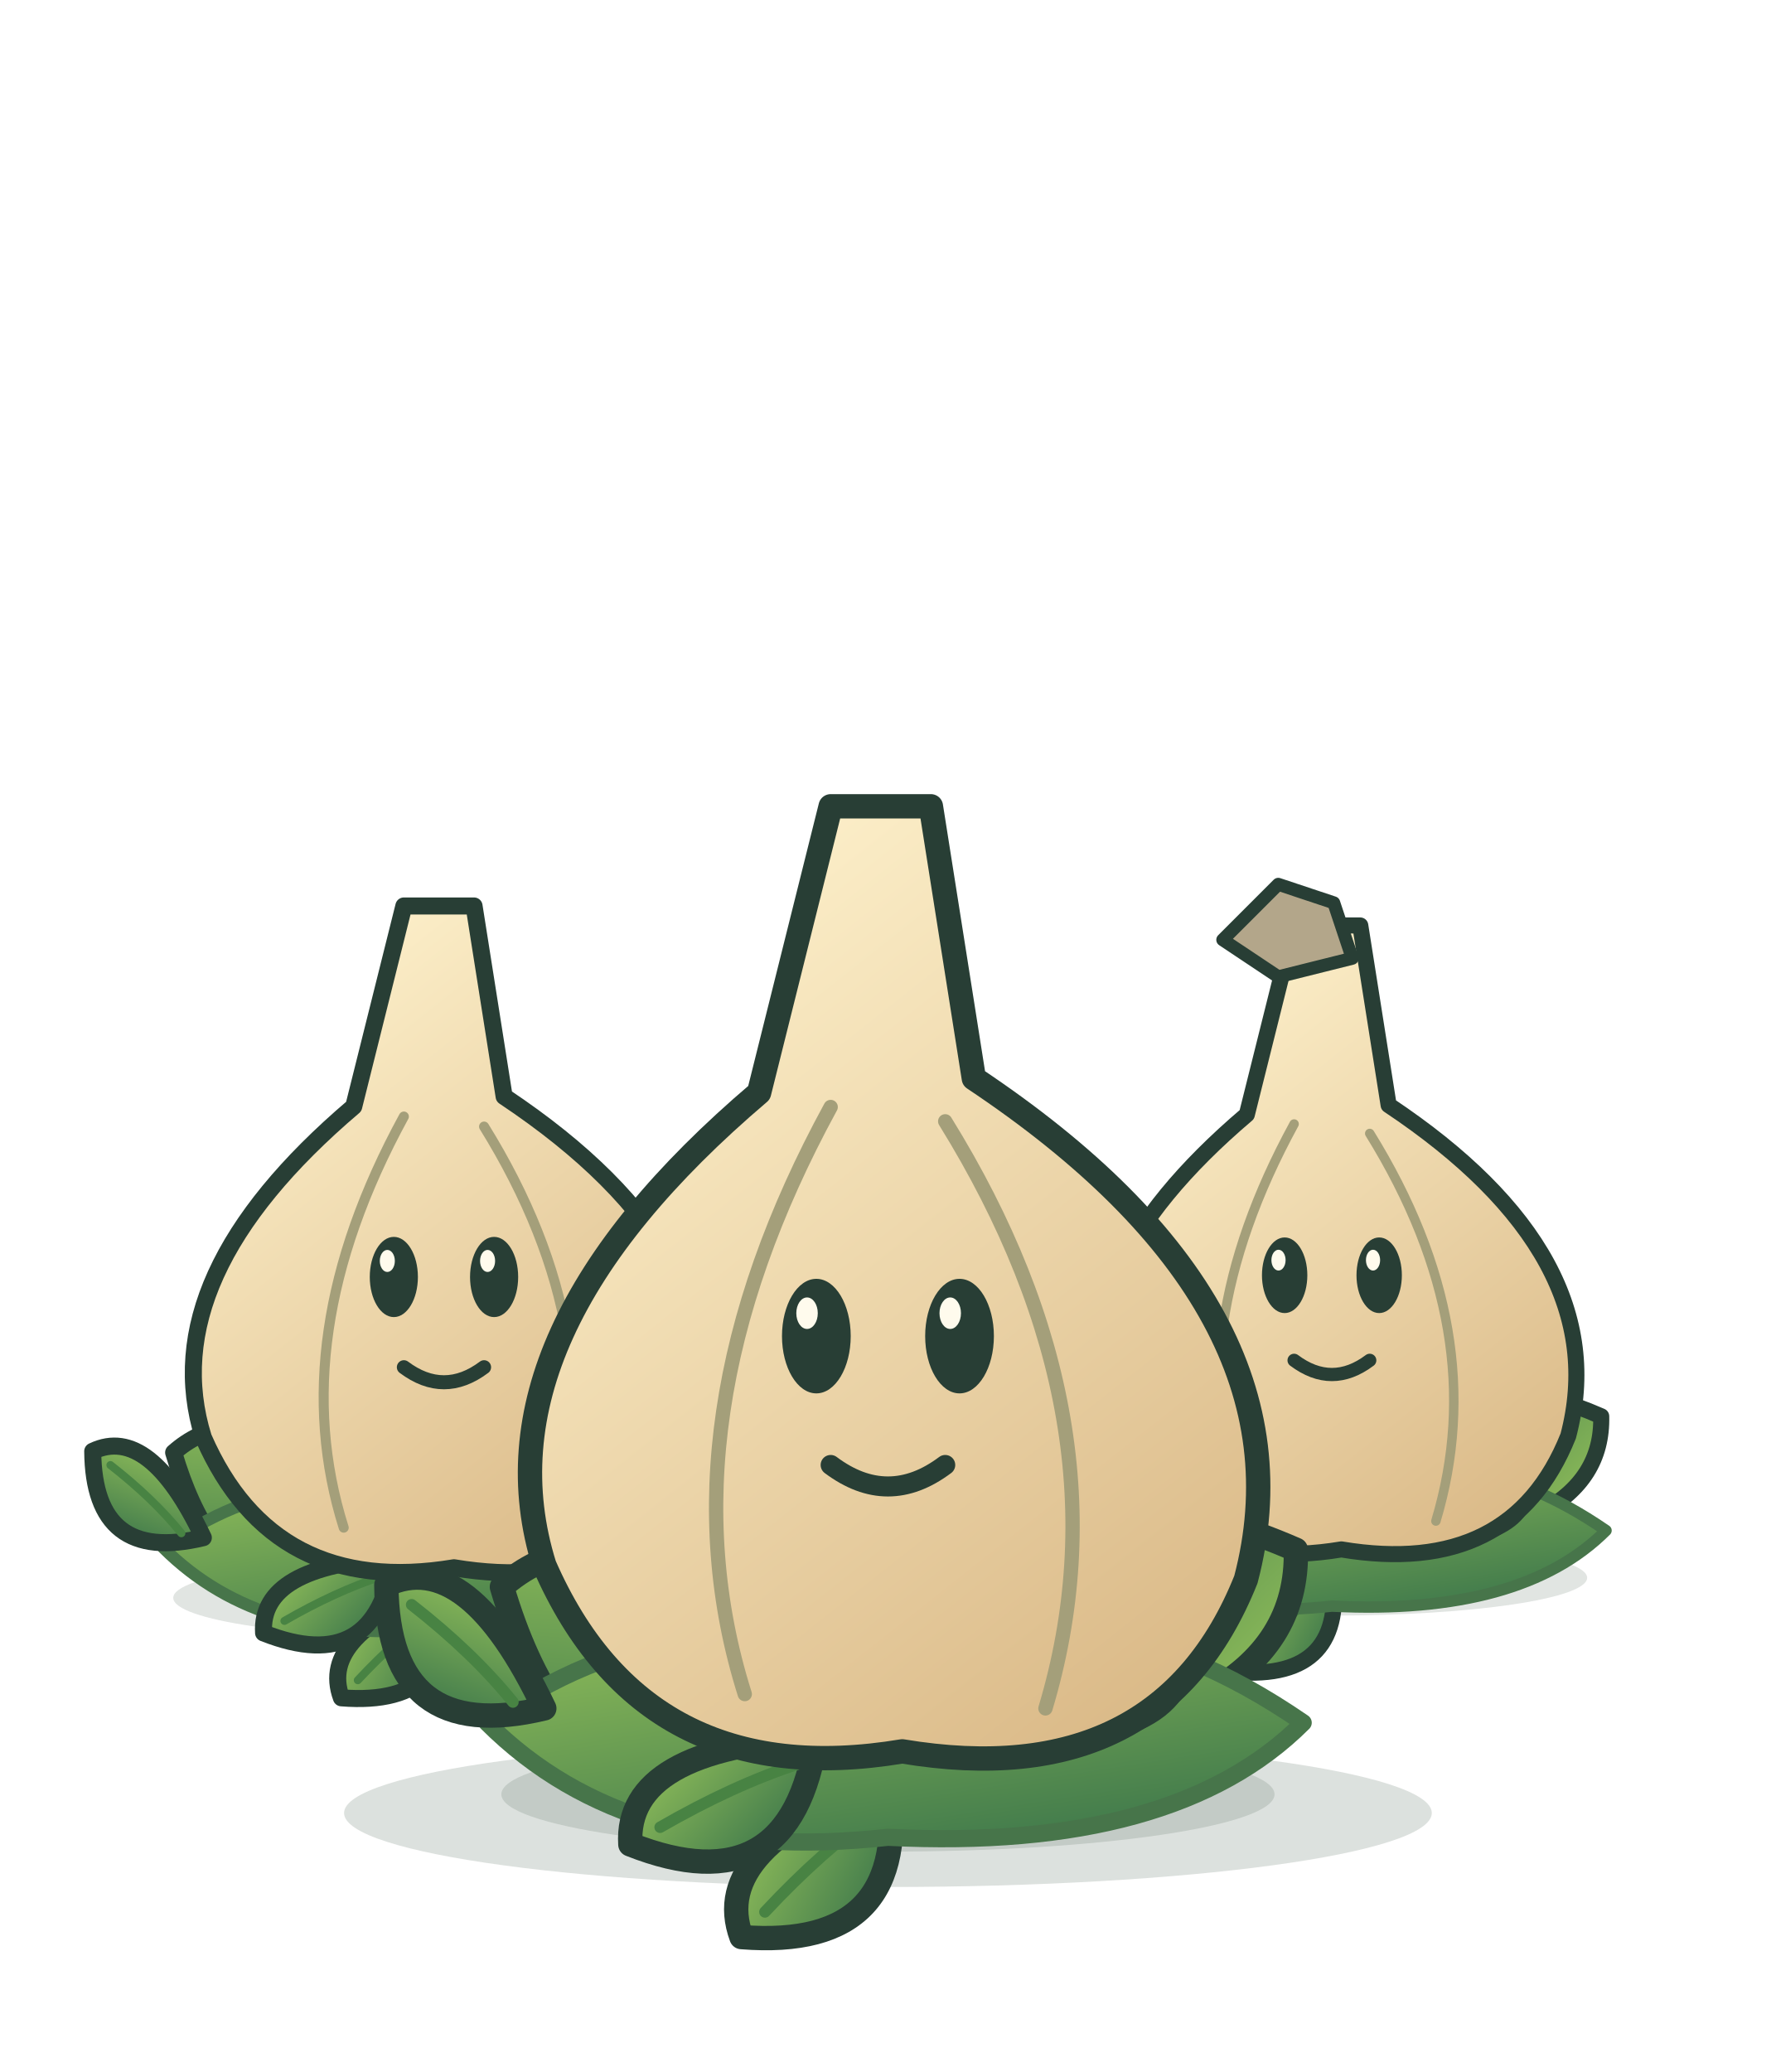
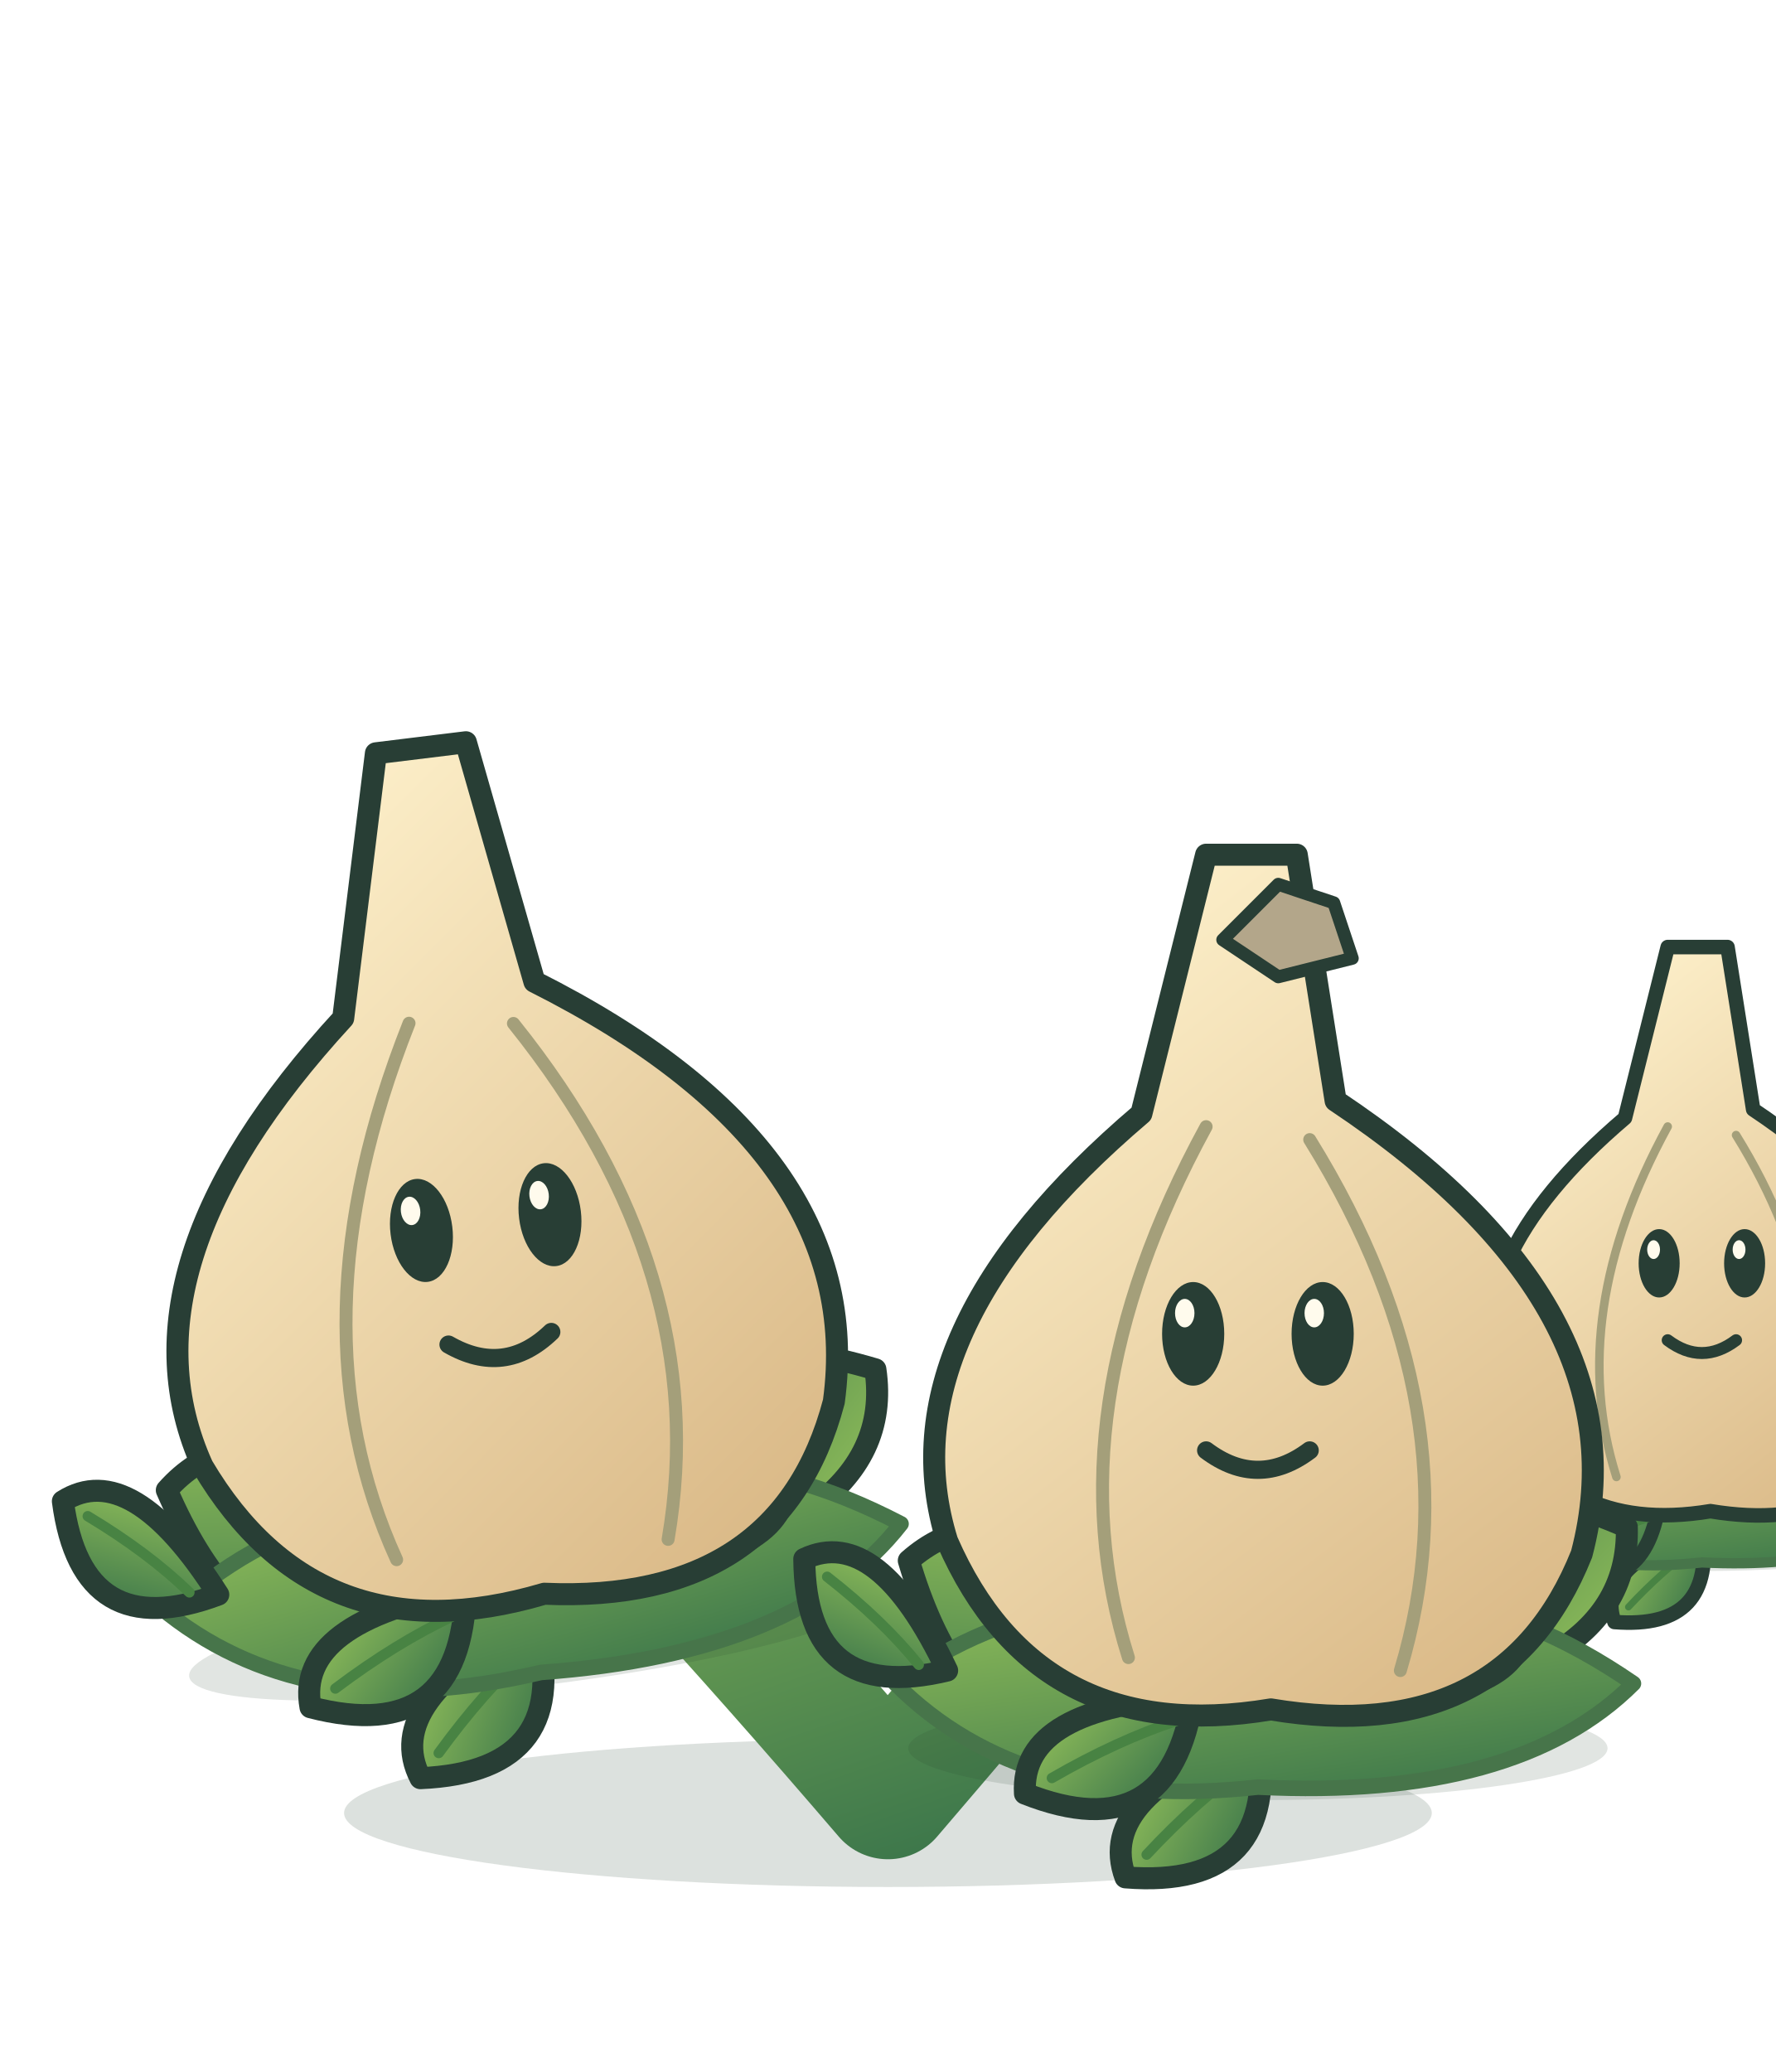
- <svg xmlns="http://www.w3.org/2000/svg" width="192" height="224" viewBox="-48 -60 96 112" data-plant-kind="fusion_prime_garlic" data-facing="right" data-model-archetype="garlic" data-geometry-signature="cd1b3ad1bd450af93a1dbc5aaf90edf0">
+ <svg xmlns="http://www.w3.org/2000/svg" width="192" height="224" viewBox="-48 -60 96 112" data-plant-kind="fusion_prime_garlic" data-facing="right" data-model-archetype="garlic" data-geometry-signature="ec1674c91ce12bd44b1166a169c8be1a">
  <defs>
    <linearGradient id="skin" x1=".2" y1="0" x2=".8" y2="1">
      <stop stop-color="#fff3ce" />
      <stop offset="1" stop-color="#dab987" />
    </linearGradient>
    <linearGradient id="lf" x1=".2" y1="0" x2=".8" y2="1">
      <stop stop-color="#88b758" />
      <stop offset="1" stop-color="#3d774b" />
    </linearGradient>
  </defs>
  <g stroke-linejoin="round" stroke-linecap="round">
    <ellipse cx="0" cy="38" rx="29.4" ry="4" fill="#233e2b" opacity=".16" />
-     <g transform="translate(-24.0 7.4) rotate(0.0) scale(0.542)">
-       <g data-part="base">
-         <ellipse cx="0" cy="35" rx="27" ry="4" fill="#233e2b" opacity=".14" stroke="none" stroke-width="0" />
-         <path d="M-4 32 Q-1 17 -4 -5 L3 -5 Q6 13 3 32Z" fill="url(#lf)" stroke="#283e35" stroke-width="1.7" />
-         <path d="M-1 27 Q2 16 -1 4" fill="none" stroke="#a6cd6b" stroke-width="1.5" />
-         <g transform="translate(-1 31) rotate(22)">
-           <path d="M0 0 Q-22.40 -11.20 -28 0 Q-14.0 17.64 0 0Z" fill="url(#lf)" stroke="#283e35" stroke-width="1.7" />
-           <path d="M-2 1 Q-12.6 0 -23.52 0" fill="none" stroke="#488343" stroke-width="0.8" />
+     <g data-organ="twin" data-ingredient="garlic">
+       <path d="M 0 37 Q -12 23 -22 13 M 0 37 Q 12 23 20 13" fill="none" stroke="url(#lf)" stroke-width="7" />
+       <g transform="translate(-22.0 4.0) rotate(-7.0) scale(0.700)">
+         <g data-part="base">
+           <ellipse cx="0" cy="35" rx="27" ry="4" fill="#233e2b" opacity=".14" stroke="none" stroke-width="0" />
+           <path d="M-4 32 Q-1 17 -4 -5 L3 -5 Q6 13 3 32Z" fill="url(#lf)" stroke="#283e35" stroke-width="1.7" />
+           <path d="M-1 27 Q2 16 -1 4" fill="none" stroke="#a6cd6b" stroke-width="1.5" />
+           <g transform="translate(-1 31) rotate(22)">
+             <path d="M0 0 Q-22.40 -11.20 -28 0 Q-14.0 17.64 0 0Z" fill="url(#lf)" stroke="#283e35" stroke-width="1.7" />
+             <path d="M-2 1 Q-12.6 0 -23.52 0" fill="none" stroke="#488343" stroke-width="0.8" />
+           </g>
+           <g transform="translate(2 32) rotate(152)">
+             <path d="M0 0 Q-24.0 -12.0 -30 0 Q-15.0 18.9 0 0Z" fill="url(#lf)" stroke="#283e35" stroke-width="1.7" />
+             <path d="M-2 1 Q-13.5 0 -25.2 0" fill="none" stroke="#488343" stroke-width="0.8" />
+           </g>
+           <g transform="translate(0 34) rotate(-47)">
+             <path d="M0 0 Q-12.0 -6.0 -15 0 Q-7.5 9.45 0 0Z" fill="url(#lf)" stroke="#283e35" stroke-width="1.7" />
+             <path d="M-2 1 Q-6.75 0 -12.6 0" fill="none" stroke="#488343" stroke-width="0.8" />
+           </g>
+           <path d="M-28 30 Q-14 20 0 27 Q13 19 29 30 Q20 39 0 38 Q-18 40 -28 30Z" fill="url(#lf)" stroke="#47754a" stroke-width="1.2" />
+           <g transform="translate(-5 31) rotate(-30)">
+             <path d="M0 0 Q-12.0 -6.0 -15 0 Q-7.5 9.45 0 0Z" fill="url(#lf)" stroke="#283e35" stroke-width="1.7" />
+             <path d="M-2 1 Q-6.75 0 -12.6 0" fill="none" stroke="#488343" stroke-width="0.8" />
+           </g>
+           <g transform="translate(8 31) rotate(155)">
+             <path d="M0 0 Q-11.20 -5.60 -14 0 Q-7.0 8.82 0 0Z" fill="url(#lf)" stroke="#283e35" stroke-width="1.7" />
+             <path d="M-2 1 Q-6.3 0 -11.76 0" fill="none" stroke="#488343" stroke-width="0.8" />
+           </g>
+           <g transform="translate(-24 29) rotate(38)">
+             <path d="M0 0 Q-11.20 -5.60 -14 0 Q-7.0 8.82 0 0Z" fill="url(#lf)" stroke="#283e35" stroke-width="1.7" />
+             <path d="M-2 1 Q-6.3 0 -11.76 0" fill="none" stroke="#488343" stroke-width="0.8" />
+           </g>
        </g>
-         <g transform="translate(2 32) rotate(152)">
-           <path d="M0 0 Q-24.0 -12.0 -30 0 Q-15.0 18.9 0 0Z" fill="url(#lf)" stroke="#283e35" stroke-width="1.7" />
-           <path d="M-2 1 Q-13.5 0 -25.2 0" fill="none" stroke="#488343" stroke-width="0.8" />
-         </g>
-         <g transform="translate(0 34) rotate(-47)">
-           <path d="M0 0 Q-12.0 -6.0 -15 0 Q-7.5 9.45 0 0Z" fill="url(#lf)" stroke="#283e35" stroke-width="1.7" />
-           <path d="M-2 1 Q-6.75 0 -12.6 0" fill="none" stroke="#488343" stroke-width="0.8" />
-         </g>
-         <path d="M-28 30 Q-14 20 0 27 Q13 19 29 30 Q20 39 0 38 Q-18 40 -28 30Z" fill="url(#lf)" stroke="#47754a" stroke-width="1.2" />
-         <g transform="translate(-5 31) rotate(-30)">
-           <path d="M0 0 Q-12.0 -6.0 -15 0 Q-7.5 9.45 0 0Z" fill="url(#lf)" stroke="#283e35" stroke-width="1.7" />
-           <path d="M-2 1 Q-6.75 0 -12.6 0" fill="none" stroke="#488343" stroke-width="0.8" />
-         </g>
-         <g transform="translate(8 31) rotate(155)">
-           <path d="M0 0 Q-11.20 -5.60 -14 0 Q-7.0 8.82 0 0Z" fill="url(#lf)" stroke="#283e35" stroke-width="1.7" />
-           <path d="M-2 1 Q-6.3 0 -11.76 0" fill="none" stroke="#488343" stroke-width="0.8" />
-         </g>
-         <g transform="translate(-24 29) rotate(38)">
-           <path d="M0 0 Q-11.20 -5.60 -14 0 Q-7.0 8.82 0 0Z" fill="url(#lf)" stroke="#283e35" stroke-width="1.7" />
-           <path d="M-2 1 Q-6.3 0 -11.76 0" fill="none" stroke="#488343" stroke-width="0.8" />
-         </g>
+         <path d="M-24 19 Q-29 3 -9 -14 L-4 -34 H3 L6 -15 Q30 1 25 20 Q19 35 1 32 Q-17 35 -24 19Z" fill="url(#skin)" stroke="#283e35" stroke-width="1.7" />
+         <path d="M-4 -13 Q-16 9 -10 28 M4 -12 Q17 9 11 29" fill="none" stroke="#a49f7a" stroke-width="1" />
+         <ellipse cx="-5" cy="3" rx="2.4" ry="4" fill="#283e35" stroke="none" stroke-width="1.4" />
+         <ellipse cx="-5.65" cy="1.4" rx="0.75" ry="1.1" fill="#fffbed" stroke="none" stroke-width="1.4" />
+         <ellipse cx="5" cy="3" rx="2.4" ry="4" fill="#283e35" stroke="none" stroke-width="1.4" />
+         <ellipse cx="4.35" cy="1.4" rx="0.75" ry="1.1" fill="#fffbed" stroke="none" stroke-width="1.4" />
+         <path d="M-4 12 q4 3 8 0" fill="none" stroke="#283e35" stroke-width="1.4" />
      </g>
-       <path d="M-24 19 Q-29 3 -9 -14 L-4 -34 H3 L6 -15 Q30 1 25 20 Q19 35 1 32 Q-17 35 -24 19Z" fill="url(#skin)" stroke="#283e35" stroke-width="1.7" />
-       <path d="M-4 -13 Q-16 9 -10 28 M4 -12 Q17 9 11 29" fill="none" stroke="#a49f7a" stroke-width="1" />
-       <ellipse cx="-5" cy="3" rx="2.4" ry="4" fill="#283e35" stroke="none" stroke-width="1.4" />
-       <ellipse cx="-5.65" cy="1.4" rx="0.75" ry="1.1" fill="#fffbed" stroke="none" stroke-width="1.4" />
-       <ellipse cx="5" cy="3" rx="2.4" ry="4" fill="#283e35" stroke="none" stroke-width="1.4" />
-       <ellipse cx="4.35" cy="1.4" rx="0.75" ry="1.1" fill="#fffbed" stroke="none" stroke-width="1.4" />
-       <path d="M-4 12 q4 3 8 0" fill="none" stroke="#283e35" stroke-width="1.4" />
    </g>
-     <g transform="translate(24.0 7.4) rotate(0.0) scale(0.511)">
+     <g transform="translate(44.0 6.9) rotate(0.0) scale(0.462)">
      <g data-part="base">
        <ellipse cx="0" cy="35" rx="27" ry="4" fill="#233e2b" opacity=".14" stroke="none" stroke-width="0" />
        <path d="M-4 32 Q-1 17 -4 -5 L3 -5 Q6 13 3 32Z" fill="url(#lf)" stroke="#283e35" stroke-width="1.7" />
        <path d="M-1 27 Q2 16 -1 4" fill="none" stroke="#a6cd6b" stroke-width="1.5" />
        <g transform="translate(-1 31) rotate(22)">
          <path d="M0 0 Q-22.40 -11.20 -28 0 Q-14.0 17.64 0 0Z" fill="url(#lf)" stroke="#283e35" stroke-width="1.7" />
          <path d="M-2 1 Q-12.6 0 -23.52 0" fill="none" stroke="#488343" stroke-width="0.8" />
        </g>
        <g transform="translate(2 32) rotate(152)">
          <path d="M0 0 Q-24.0 -12.0 -30 0 Q-15.0 18.9 0 0Z" fill="url(#lf)" stroke="#283e35" stroke-width="1.7" />
          <path d="M-2 1 Q-13.5 0 -25.2 0" fill="none" stroke="#488343" stroke-width="0.8" />
        </g>
        <g transform="translate(0 34) rotate(-47)">
          <path d="M0 0 Q-12.0 -6.0 -15 0 Q-7.5 9.45 0 0Z" fill="url(#lf)" stroke="#283e35" stroke-width="1.7" />
          <path d="M-2 1 Q-6.75 0 -12.6 0" fill="none" stroke="#488343" stroke-width="0.8" />
        </g>
        <path d="M-28 30 Q-14 20 0 27 Q13 19 29 30 Q20 39 0 38 Q-18 40 -28 30Z" fill="url(#lf)" stroke="#47754a" stroke-width="1.2" />
        <g transform="translate(-5 31) rotate(-30)">
          <path d="M0 0 Q-12.0 -6.0 -15 0 Q-7.5 9.45 0 0Z" fill="url(#lf)" stroke="#283e35" stroke-width="1.7" />
          <path d="M-2 1 Q-6.75 0 -12.6 0" fill="none" stroke="#488343" stroke-width="0.8" />
        </g>
        <g transform="translate(8 31) rotate(155)">
          <path d="M0 0 Q-11.20 -5.60 -14 0 Q-7.0 8.82 0 0Z" fill="url(#lf)" stroke="#283e35" stroke-width="1.7" />
          <path d="M-2 1 Q-6.3 0 -11.76 0" fill="none" stroke="#488343" stroke-width="0.8" />
        </g>
        <g transform="translate(-24 29) rotate(38)">
          <path d="M0 0 Q-11.20 -5.60 -14 0 Q-7.0 8.82 0 0Z" fill="url(#lf)" stroke="#283e35" stroke-width="1.7" />
          <path d="M-2 1 Q-6.3 0 -11.76 0" fill="none" stroke="#488343" stroke-width="0.8" />
        </g>
      </g>
      <path d="M-24 19 Q-29 3 -9 -14 L-4 -34 H3 L6 -15 Q30 1 25 20 Q19 35 1 32 Q-17 35 -24 19Z" fill="url(#skin)" stroke="#283e35" stroke-width="1.7" />
      <path d="M-4 -13 Q-16 9 -10 28 M4 -12 Q17 9 11 29" fill="none" stroke="#a49f7a" stroke-width="1" />
      <ellipse cx="-5" cy="3" rx="2.4" ry="4" fill="#283e35" stroke="none" stroke-width="1.4" />
      <ellipse cx="-5.65" cy="1.4" rx="0.75" ry="1.1" fill="#fffbed" stroke="none" stroke-width="1.4" />
      <ellipse cx="5" cy="3" rx="2.4" ry="4" fill="#283e35" stroke="none" stroke-width="1.4" />
      <ellipse cx="4.35" cy="1.4" rx="0.75" ry="1.1" fill="#fffbed" stroke="none" stroke-width="1.4" />
      <path d="M-4 12 q4 3 8 0" fill="none" stroke="#283e35" stroke-width="1.4" />
    </g>
    <g data-host="garlic">
-       <g transform="translate(0.0 9.9) rotate(0.0) scale(0.774)">
+       <g transform="translate(20.0 10.0) rotate(0.0) scale(0.700)">
        <g data-part="base">
          <ellipse cx="0" cy="35" rx="27" ry="4" fill="#233e2b" opacity=".14" stroke="none" stroke-width="0" />
          <path d="M-4 32 Q-1 17 -4 -5 L3 -5 Q6 13 3 32Z" fill="url(#lf)" stroke="#283e35" stroke-width="1.7" />
          <path d="M-1 27 Q2 16 -1 4" fill="none" stroke="#a6cd6b" stroke-width="1.5" />
          <g transform="translate(-1 31) rotate(22)">
            <path d="M0 0 Q-22.40 -11.20 -28 0 Q-14.0 17.64 0 0Z" fill="url(#lf)" stroke="#283e35" stroke-width="1.7" />
            <path d="M-2 1 Q-12.6 0 -23.52 0" fill="none" stroke="#488343" stroke-width="0.8" />
          </g>
          <g transform="translate(2 32) rotate(152)">
            <path d="M0 0 Q-24.0 -12.0 -30 0 Q-15.0 18.9 0 0Z" fill="url(#lf)" stroke="#283e35" stroke-width="1.7" />
            <path d="M-2 1 Q-13.5 0 -25.2 0" fill="none" stroke="#488343" stroke-width="0.8" />
          </g>
          <g transform="translate(0 34) rotate(-47)">
            <path d="M0 0 Q-12.0 -6.0 -15 0 Q-7.5 9.45 0 0Z" fill="url(#lf)" stroke="#283e35" stroke-width="1.7" />
            <path d="M-2 1 Q-6.75 0 -12.6 0" fill="none" stroke="#488343" stroke-width="0.8" />
          </g>
          <path d="M-28 30 Q-14 20 0 27 Q13 19 29 30 Q20 39 0 38 Q-18 40 -28 30Z" fill="url(#lf)" stroke="#47754a" stroke-width="1.2" />
          <g transform="translate(-5 31) rotate(-30)">
            <path d="M0 0 Q-12.0 -6.0 -15 0 Q-7.5 9.45 0 0Z" fill="url(#lf)" stroke="#283e35" stroke-width="1.7" />
            <path d="M-2 1 Q-6.75 0 -12.6 0" fill="none" stroke="#488343" stroke-width="0.8" />
          </g>
          <g transform="translate(8 31) rotate(155)">
            <path d="M0 0 Q-11.20 -5.60 -14 0 Q-7.0 8.82 0 0Z" fill="url(#lf)" stroke="#283e35" stroke-width="1.7" />
            <path d="M-2 1 Q-6.3 0 -11.76 0" fill="none" stroke="#488343" stroke-width="0.8" />
          </g>
          <g transform="translate(-24 29) rotate(38)">
            <path d="M0 0 Q-11.20 -5.60 -14 0 Q-7.0 8.82 0 0Z" fill="url(#lf)" stroke="#283e35" stroke-width="1.7" />
            <path d="M-2 1 Q-6.3 0 -11.76 0" fill="none" stroke="#488343" stroke-width="0.8" />
          </g>
        </g>
        <path d="M-24 19 Q-29 3 -9 -14 L-4 -34 H3 L6 -15 Q30 1 25 20 Q19 35 1 32 Q-17 35 -24 19Z" fill="url(#skin)" stroke="#283e35" stroke-width="1.7" />
        <path d="M-4 -13 Q-16 9 -10 28 M4 -12 Q17 9 11 29" fill="none" stroke="#a49f7a" stroke-width="1" />
        <ellipse cx="-5" cy="3" rx="2.4" ry="4" fill="#283e35" stroke="none" stroke-width="1.4" />
        <ellipse cx="-5.65" cy="1.4" rx="0.75" ry="1.1" fill="#fffbed" stroke="none" stroke-width="1.4" />
        <ellipse cx="5" cy="3" rx="2.4" ry="4" fill="#283e35" stroke="none" stroke-width="1.4" />
        <ellipse cx="4.35" cy="1.4" rx="0.75" ry="1.1" fill="#fffbed" stroke="none" stroke-width="1.4" />
        <path d="M-4 12 q4 3 8 0" fill="none" stroke="#283e35" stroke-width="1.4" />
      </g>
    </g>
    <g data-element="earth">
      <path d="M18.1 -9.2 l3 -3 3 1 1 3 -4 1Z" fill="#b3a68a" stroke="#283e35" stroke-width="0.7" />
    </g>
  </g>
</svg>
